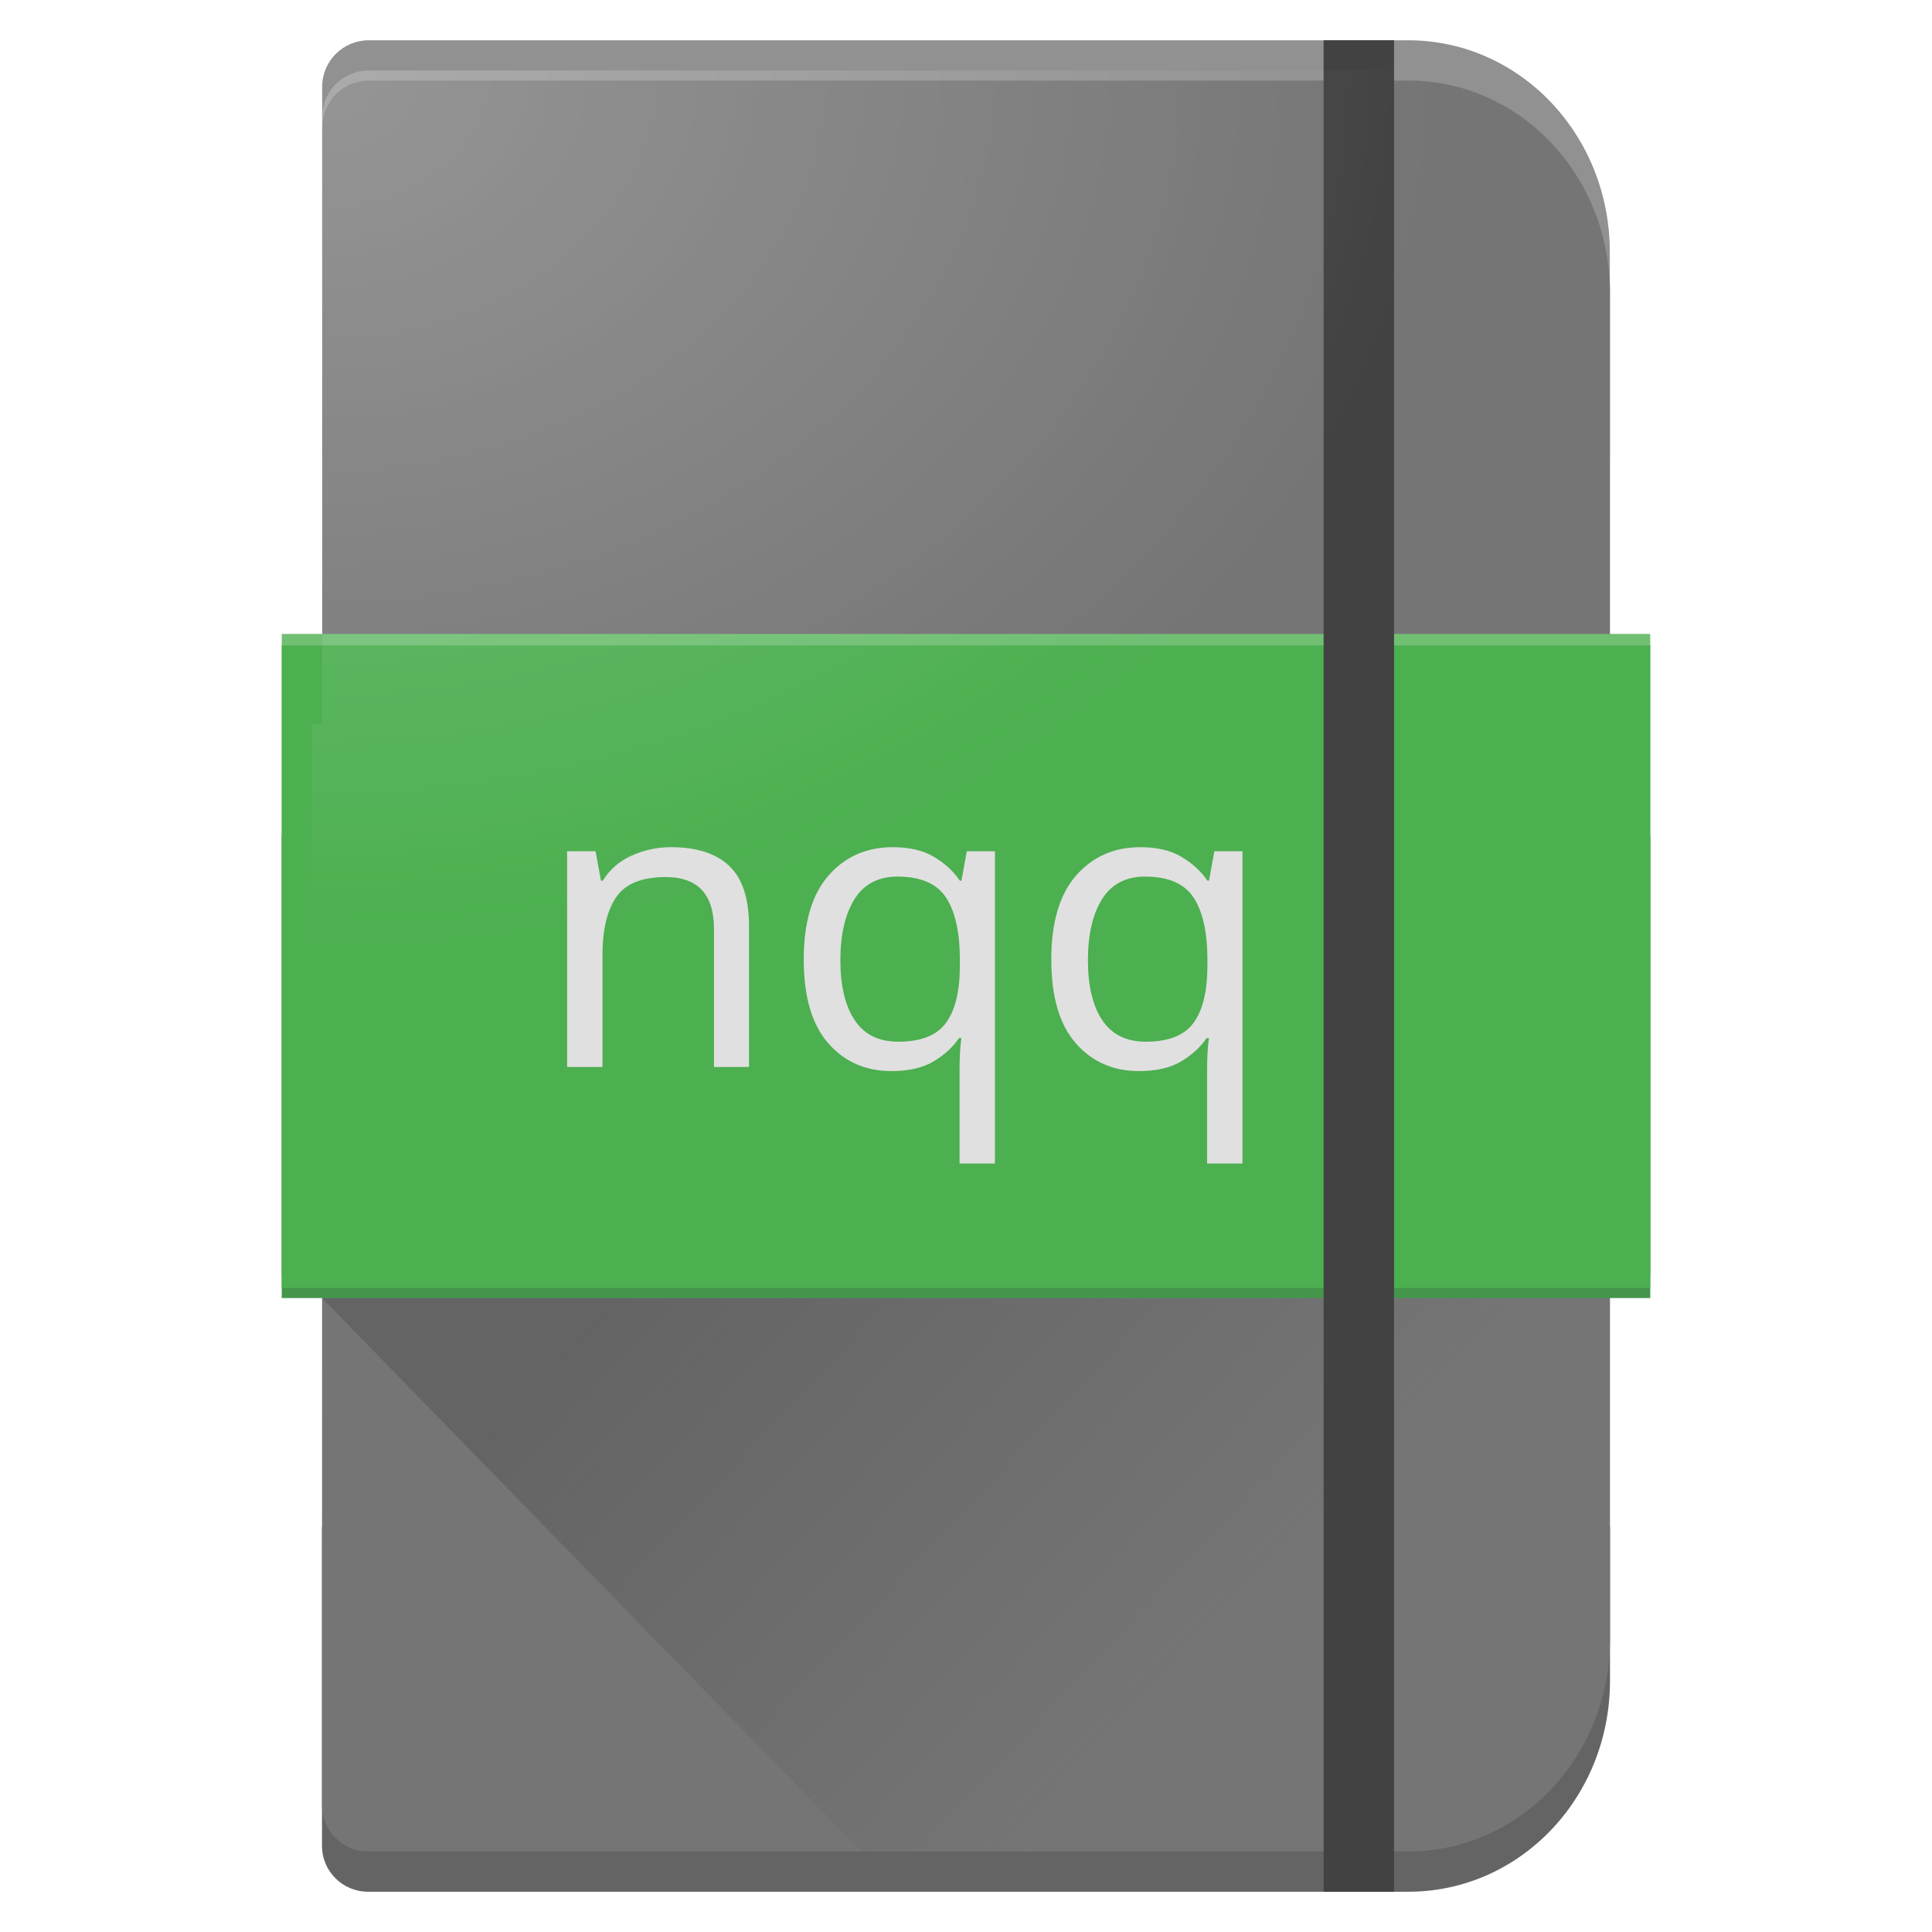
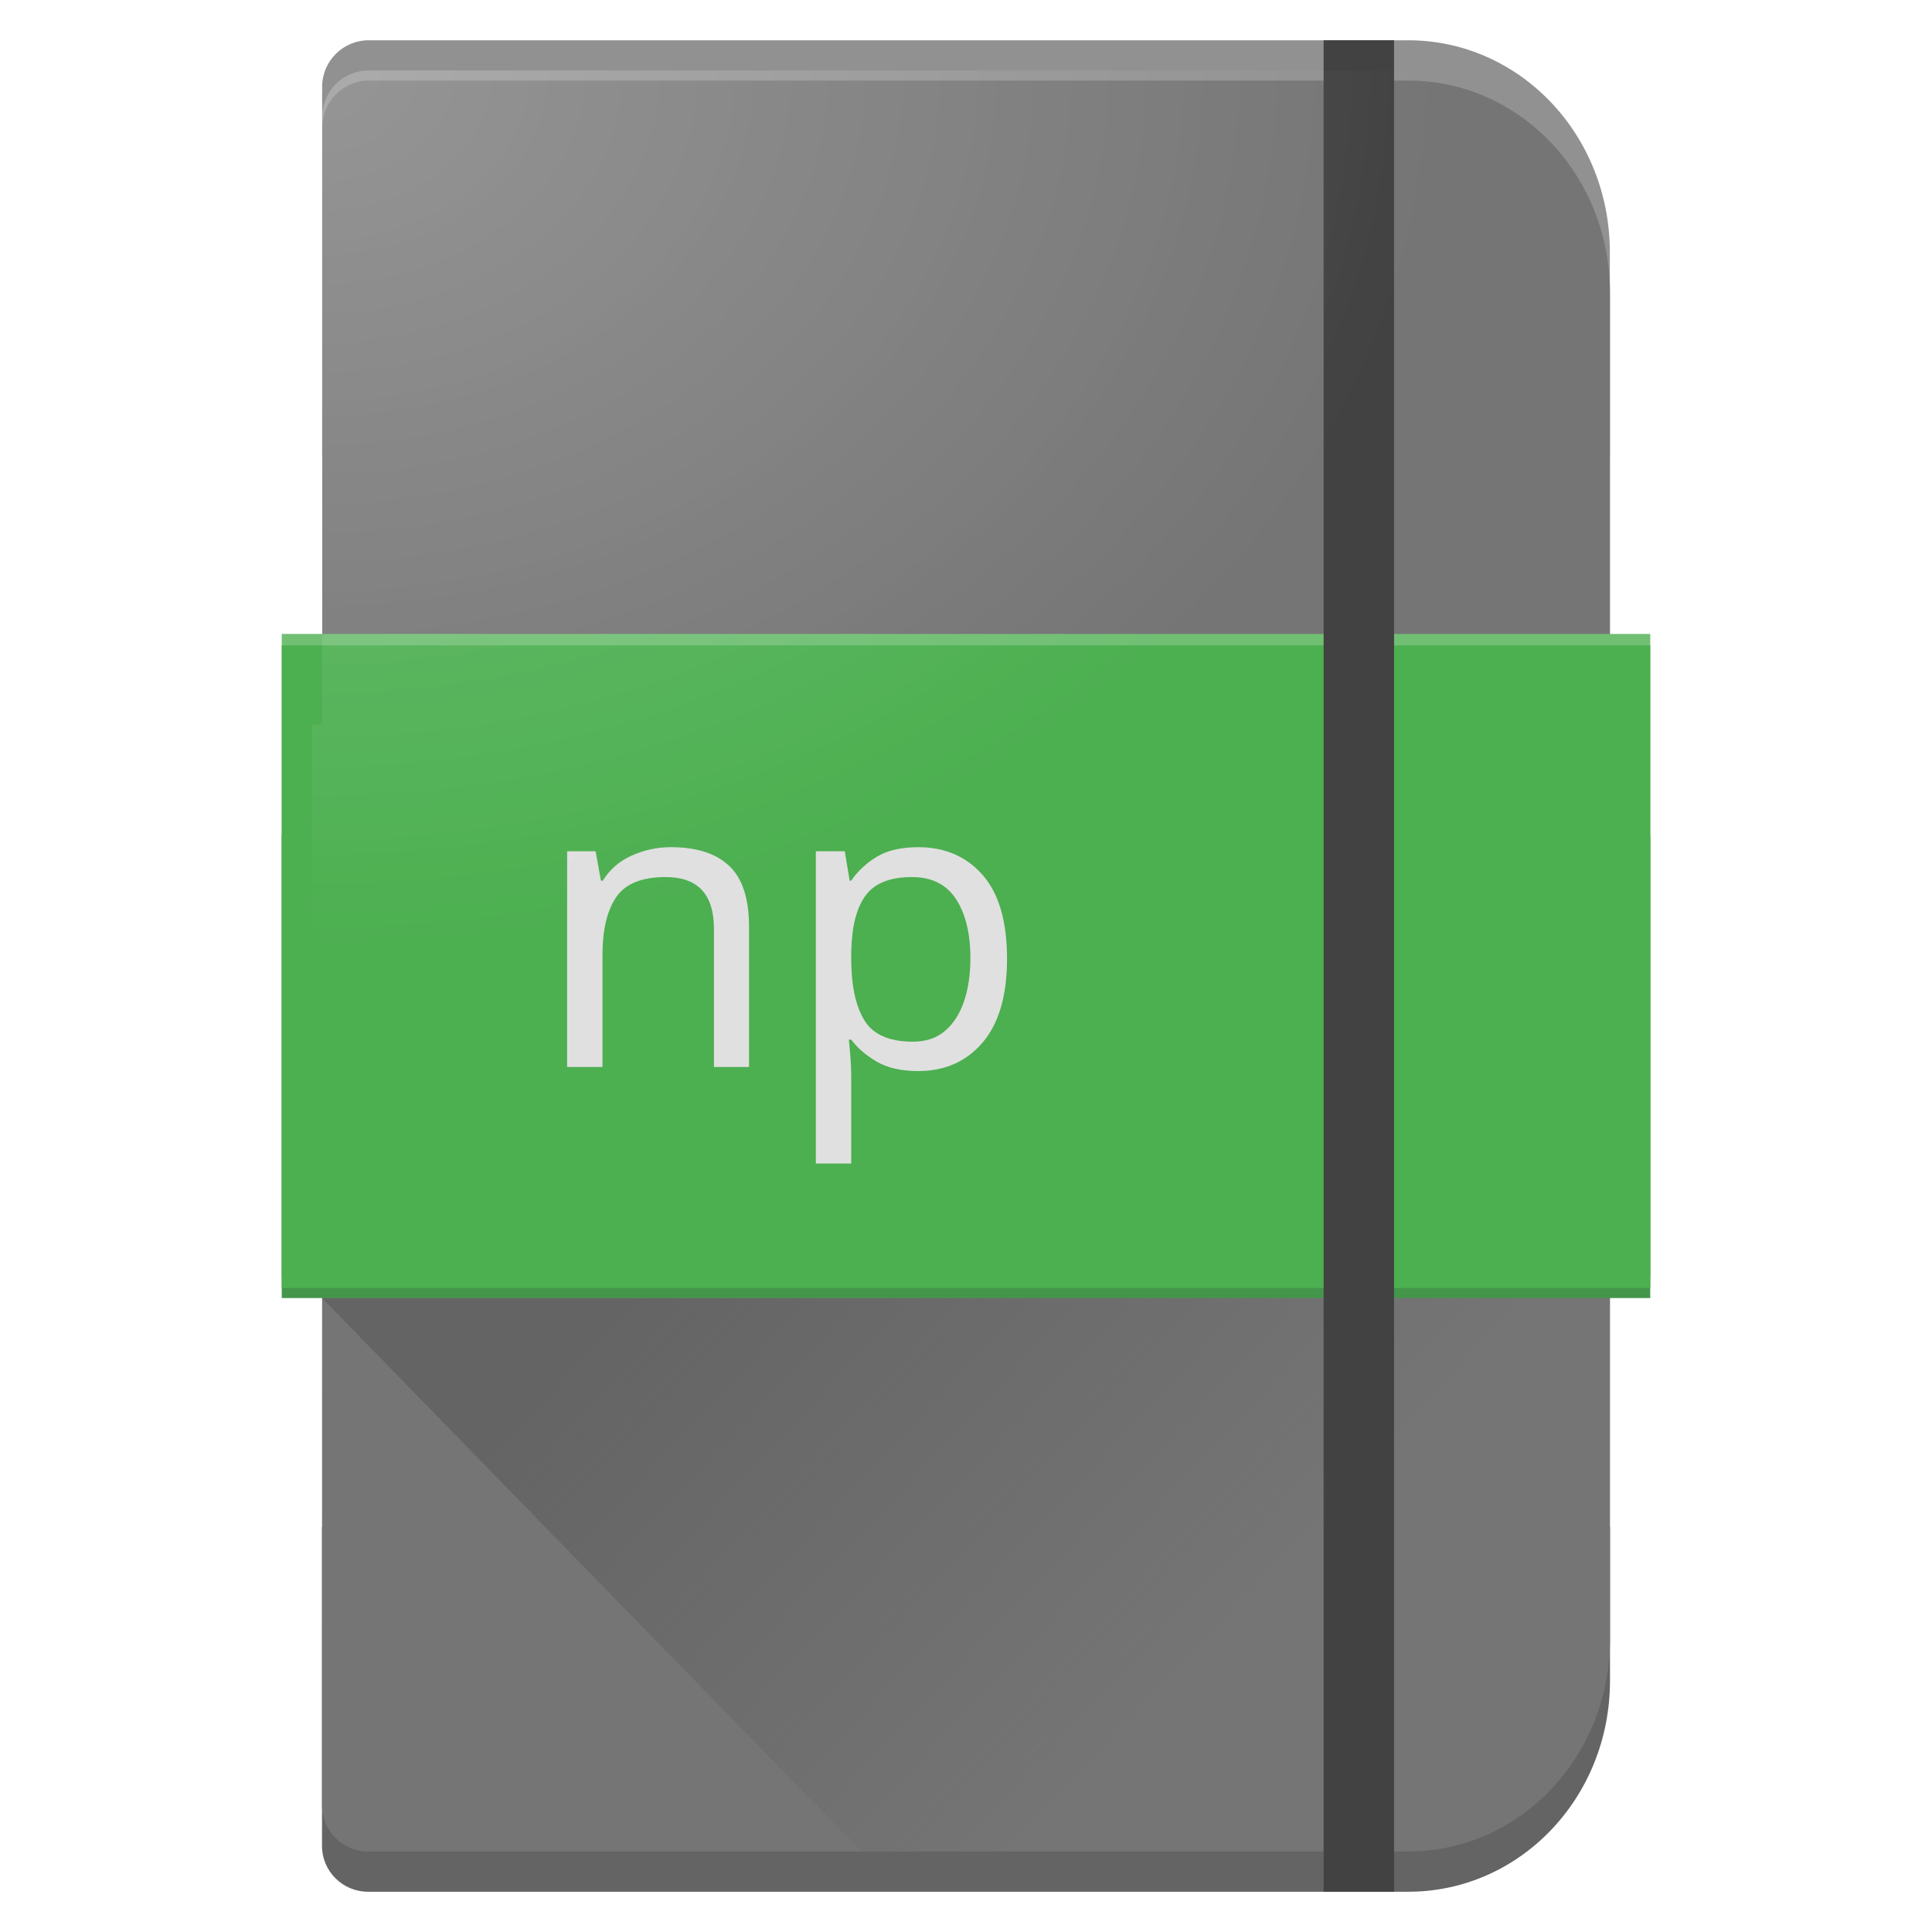
<svg xmlns="http://www.w3.org/2000/svg" xmlns:xlink="http://www.w3.org/1999/xlink" width="192" height="192" viewBox="0 0 192 192" id="svg2" version="1.1">
  <defs id="defs4">
    <linearGradient id="linearGradient4296">
      <stop style="stop-color:#646464;stop-opacity:1" offset="0" id="stop4298" />
      <stop style="stop-color:#646464;stop-opacity:0" offset="1" id="stop4300" />
    </linearGradient>
    <linearGradient id="Ombra_1">
      <stop id="stop4284" offset="0" style="stop-color:#ffffff;stop-opacity:0.235" />
      <stop id="stop4286" offset="1" style="stop-color:#ffffff;stop-opacity:0" />
    </linearGradient>
    <linearGradient xlink:href="#linearGradient4296" id="linearGradient4280" x1="62.5" y1="990.829" x2="111.988" y2="1037.079" gradientUnits="userSpaceOnUse" gradientTransform="translate(0,-2.96875)" />
    <radialGradient xlink:href="#Ombra_1" id="radialGradient4193" cx="28.726" cy="-166.196" fx="28.726" fy="-166.196" r="65" gradientTransform="matrix(7.6221826e-8,1.338063,-1.711905,9.7517468e-8,-253.1241,829.2714)" gradientUnits="userSpaceOnUse" />
  </defs>
  <g id="layer1" transform="translate(0,-860.3622)">
    <path style="fill:#646464;fill-opacity:1;stroke:#000000;stroke-width:0;stroke-linejoin:round;stroke-miterlimit:4;stroke-dasharray:none;stroke-opacity:1" d="m 32,1012.11 0,31.688 c 0,2.529 2.048,4.564 4.593,4.564 l 5.454,0 33.331,0 64.568,0 c 11.11,0 20.054,-9.357 20.054,-20.98 l 0,-15.273 -128,0 z" id="rect4136-4-4" />
    <path style="fill:#919191;fill-opacity:1;stroke:#000000;stroke-width:0;stroke-linejoin:round;stroke-miterlimit:4;stroke-dasharray:none;stroke-opacity:1" d="m 36.659,864.364 c -2.573,0 -4.644,2.066 -4.644,4.633 l 0,36.598 c 0,0.05 0.009,0.097 0.014,0.146 l 127.955,0 0,-20.317 c -3e-5,-11.667 -8.944,-21.06 -20.054,-21.06 l -64.589,0 -33.31,0 -5.372,0 z" id="rect4136-4-3-3" />
    <path style="fill:#757575;fill-opacity:1;stroke:#000000;stroke-width:0;stroke-linejoin:round;stroke-miterlimit:4;stroke-dasharray:none;stroke-opacity:1" d="m 36.675,868.367 c -2.573,0 -4.644,2.072 -4.644,4.646 l -0.031,166.752 c 0,2.546 2.048,4.596 4.593,4.596 l 5.454,0 33.331,0 64.568,0 c 11.11,0 20.054,-9.421 20.054,-21.122 l 0,-133.749 c 0,-11.701 -8.944,-21.122 -20.054,-21.122 l -64.589,0 -33.31,0 -5.372,0 z" id="rect4136-40" />
    <rect style="fill:#70bf73;fill-opacity:1;stroke:#000000;stroke-width:0;stroke-linecap:butt;stroke-linejoin:round;stroke-miterlimit:4;stroke-dasharray:none;stroke-opacity:1" id="rect4167-1-3" width="136" height="63.86" x="28" y="923.362" ry="0" />
    <path style="fill:url(#linearGradient4280);fill-opacity:1;stroke:#000000;stroke-width:0;stroke-linejoin:round;stroke-miterlimit:4;stroke-dasharray:none;stroke-opacity:1" d="m 32.008,988.364 0,0.999 53.588,54.997 54.338,0 c 4.149,0 7.996,-1.315 11.188,-3.57 l 5.707,-6.172 c 1.992,-3.283 3.16,-7.18 3.16,-11.381 l 0,-33.874 -0.008,0 -127.973,0 z" id="rect4136-40-9" clip-path="none" mask="none" />
    <rect style="fill:#44964b;fill-opacity:1;stroke:#000000;stroke-width:0;stroke-linecap:butt;stroke-linejoin:round;stroke-miterlimit:4;stroke-dasharray:none;stroke-opacity:1" id="rect4167-1-1" width="136" height="46" x="28" y="943.362" ry="0" />
    <rect style="fill:#4caf50;fill-opacity:1;stroke:#000000;stroke-width:0;stroke-linecap:butt;stroke-linejoin:round;stroke-miterlimit:4;stroke-dasharray:none;stroke-opacity:1" id="rect4167-1" width="136" height="63.86" x="28" y="924.503" ry="0" />
    <text xml:space="preserve" style="font-style:normal;font-variant:normal;font-weight:normal;font-stretch:normal;font-size:40px;line-height:125%;font-family:sans-serif;-inkscape-font-specification:sans-serif;letter-spacing:0px;word-spacing:0px;fill:#e0e0e0;fill-opacity:1;stroke:none;stroke-width:1px;stroke-linecap:butt;stroke-linejoin:miter;stroke-opacity:1" x="52.953" y="966.401" id="text4303-0">
-       <tspan id="tspan4305-8" x="52.953" y="966.401" style="font-style:normal;font-variant:normal;font-weight:normal;font-stretch:normal;font-family:Verdana;-inkscape-font-specification:Verdana;letter-spacing:0px;fill:#e0e0e0;fill-opacity:1">nqq</tspan>
+       <tspan id="tspan4305-8" x="52.953" y="966.401" style="font-style:normal;font-variant:normal;font-weight:normal;font-stretch:normal;font-family:Verdana;-inkscape-font-specification:Verdana;letter-spacing:0px;fill:#e0e0e0;fill-opacity:1">np</tspan>
    </text>
    <rect style="fill:#424242;fill-opacity:1;stroke:none;stroke-width:0;stroke-linecap:butt;stroke-linejoin:round;stroke-miterlimit:4;stroke-dasharray:none;stroke-opacity:1" id="rect4307-5" width="7" height="184" x="131.539" y="864.362" />
    <path style="fill:url(#radialGradient4193);fill-opacity:1;stroke:#000000;stroke-width:0;stroke-linejoin:round;stroke-miterlimit:4;stroke-dasharray:none;stroke-opacity:1" d="m 36.66,867.362 c -2.573,0 -4.645,2.066 -4.645,4.633 l 0,36.598 c 0,0.033 0.006,0.064 0.01,0.096 l -0.004,23.672 -1.021,0 0,1 0,45 0,1 0,1 1.012,0 -0.006,28.75 -0.006,0 0,31.688 c 0,2.529 2.049,4.564 4.594,4.564 l 5.453,0 33.332,0 64.566,0 c 11.11,0 20.055,-9.358 20.055,-20.98 l 0,-1.147 0,-42.875 1,0 0,-1 0,-46 0,-1 -1,0 0,-42.873 c 0,-0.225 -0.009,-0.447 -0.016,-0.67 l 0,-0.395 c -3e-5,-11.667 -8.945,-21.061 -20.055,-21.061 l -64.588,0 -33.311,0 -5.371,0 z" id="rect4136-4-4-5" />
  </g>
</svg>
